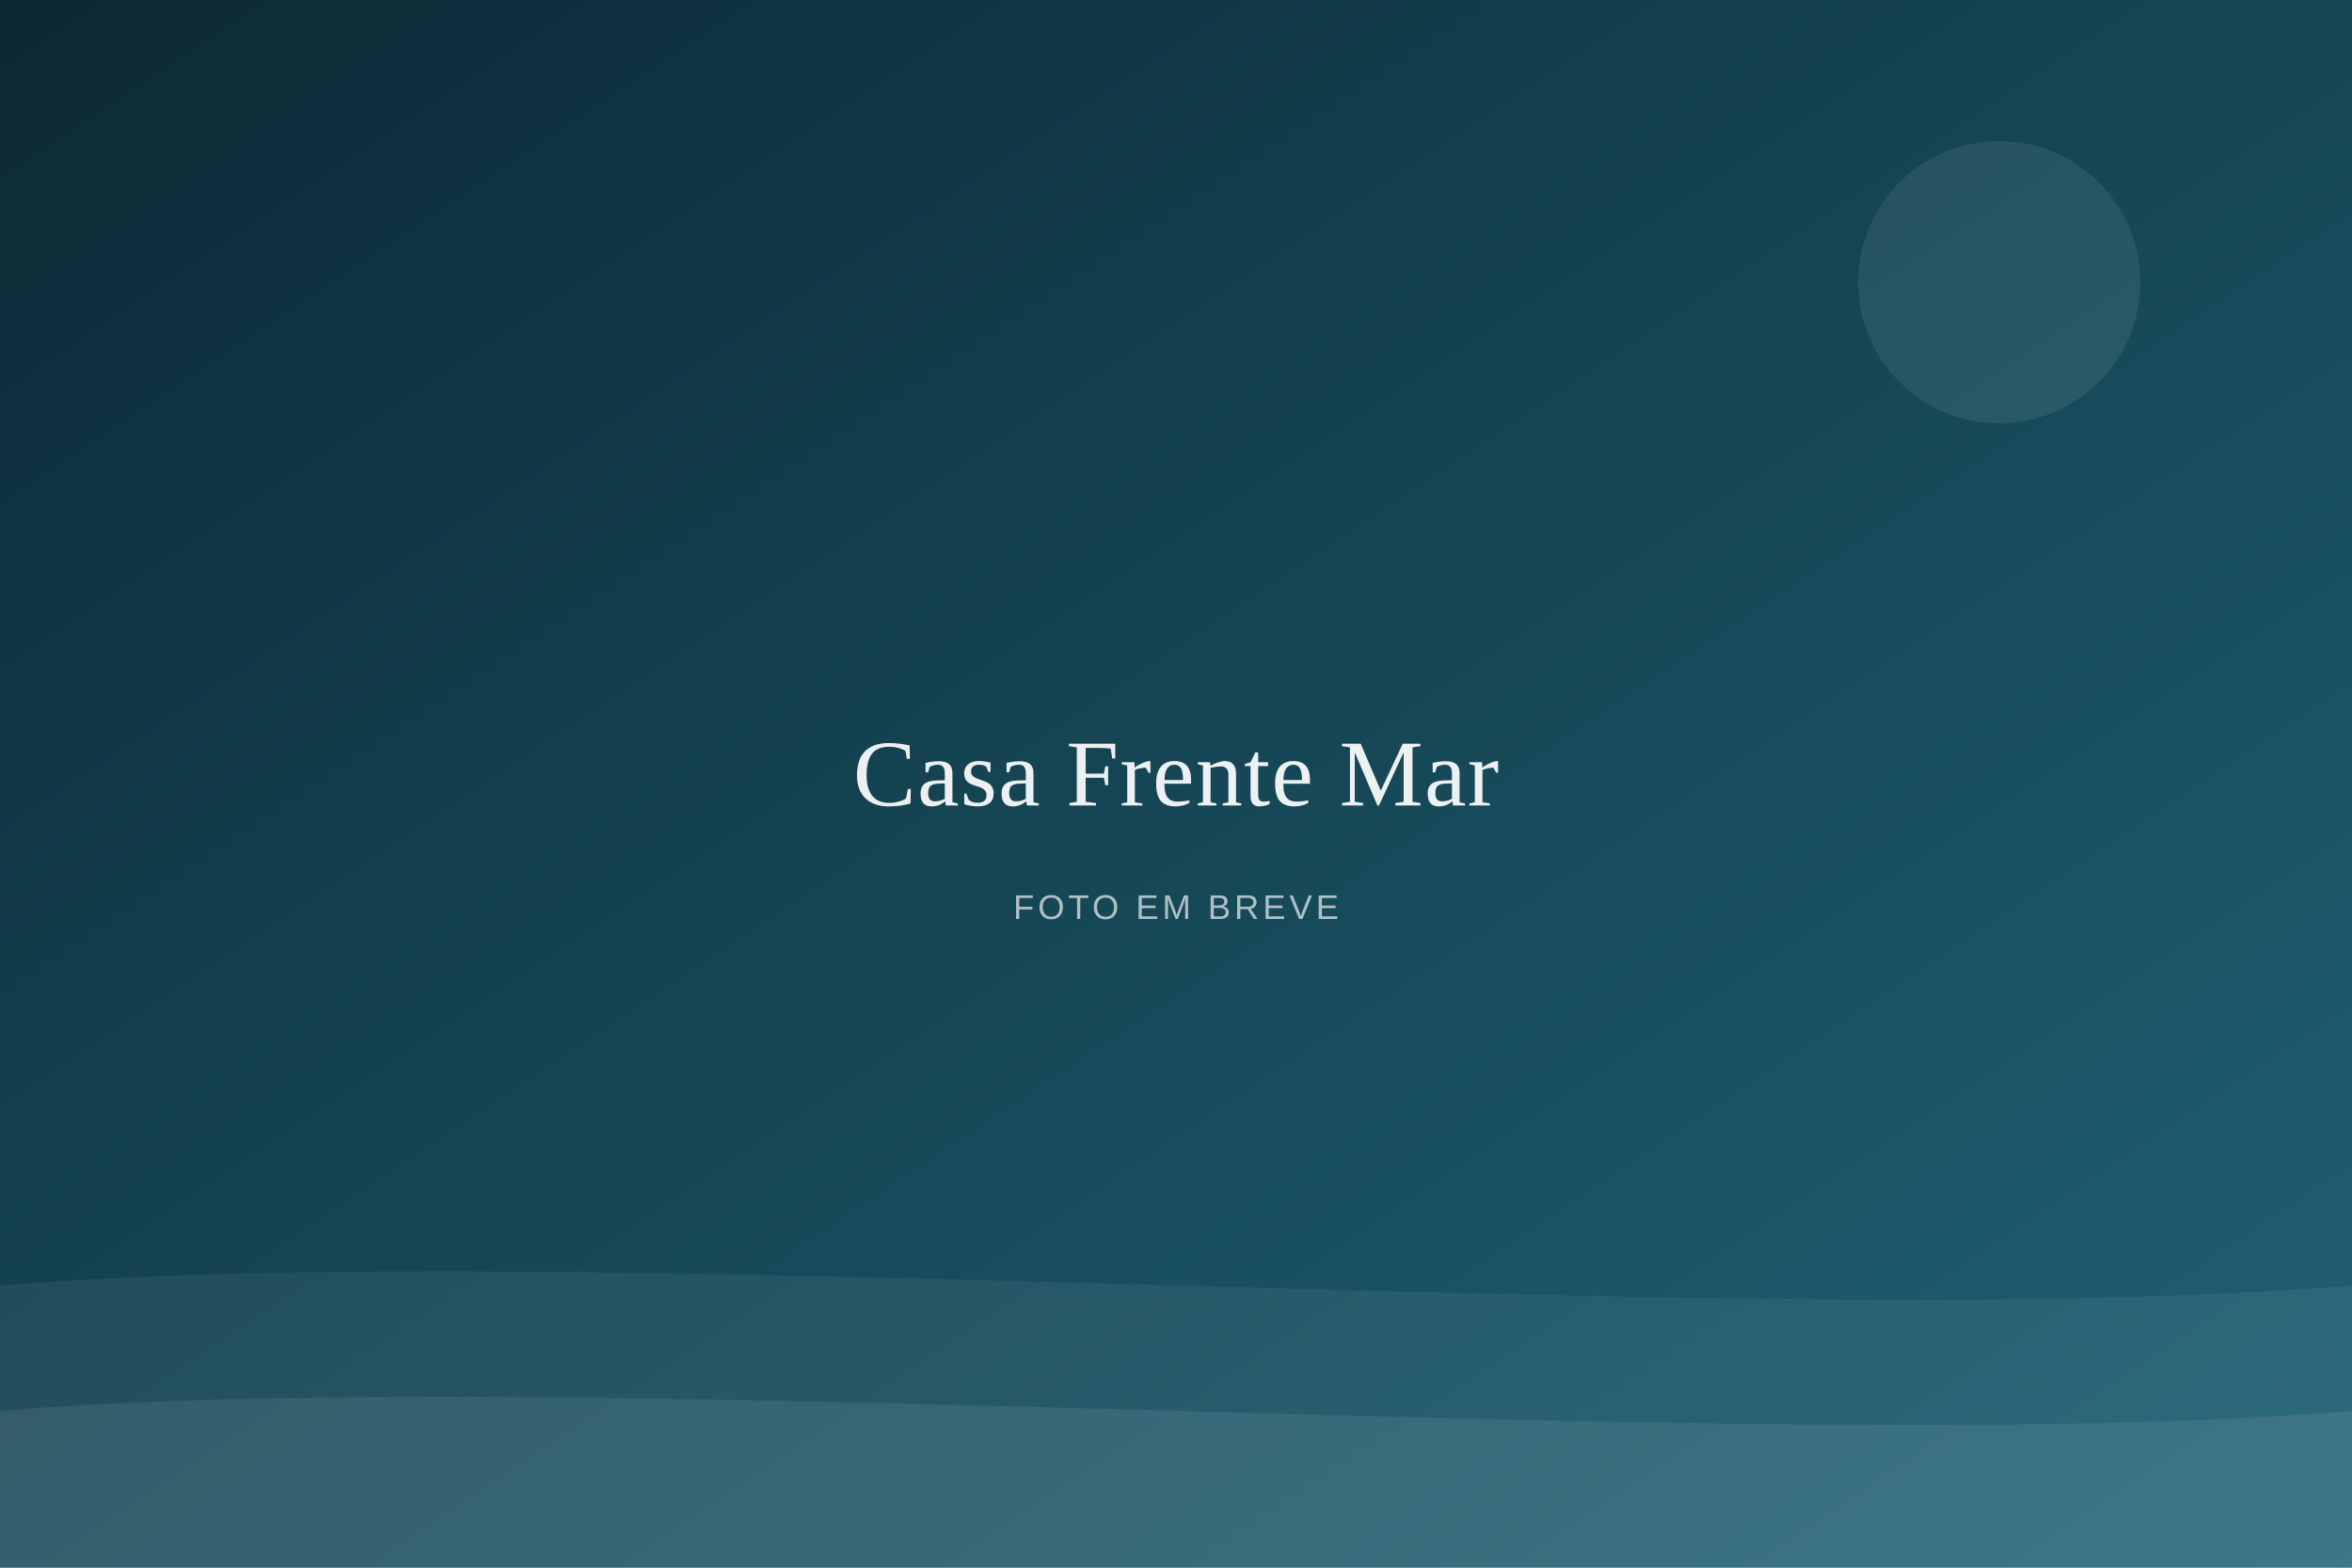
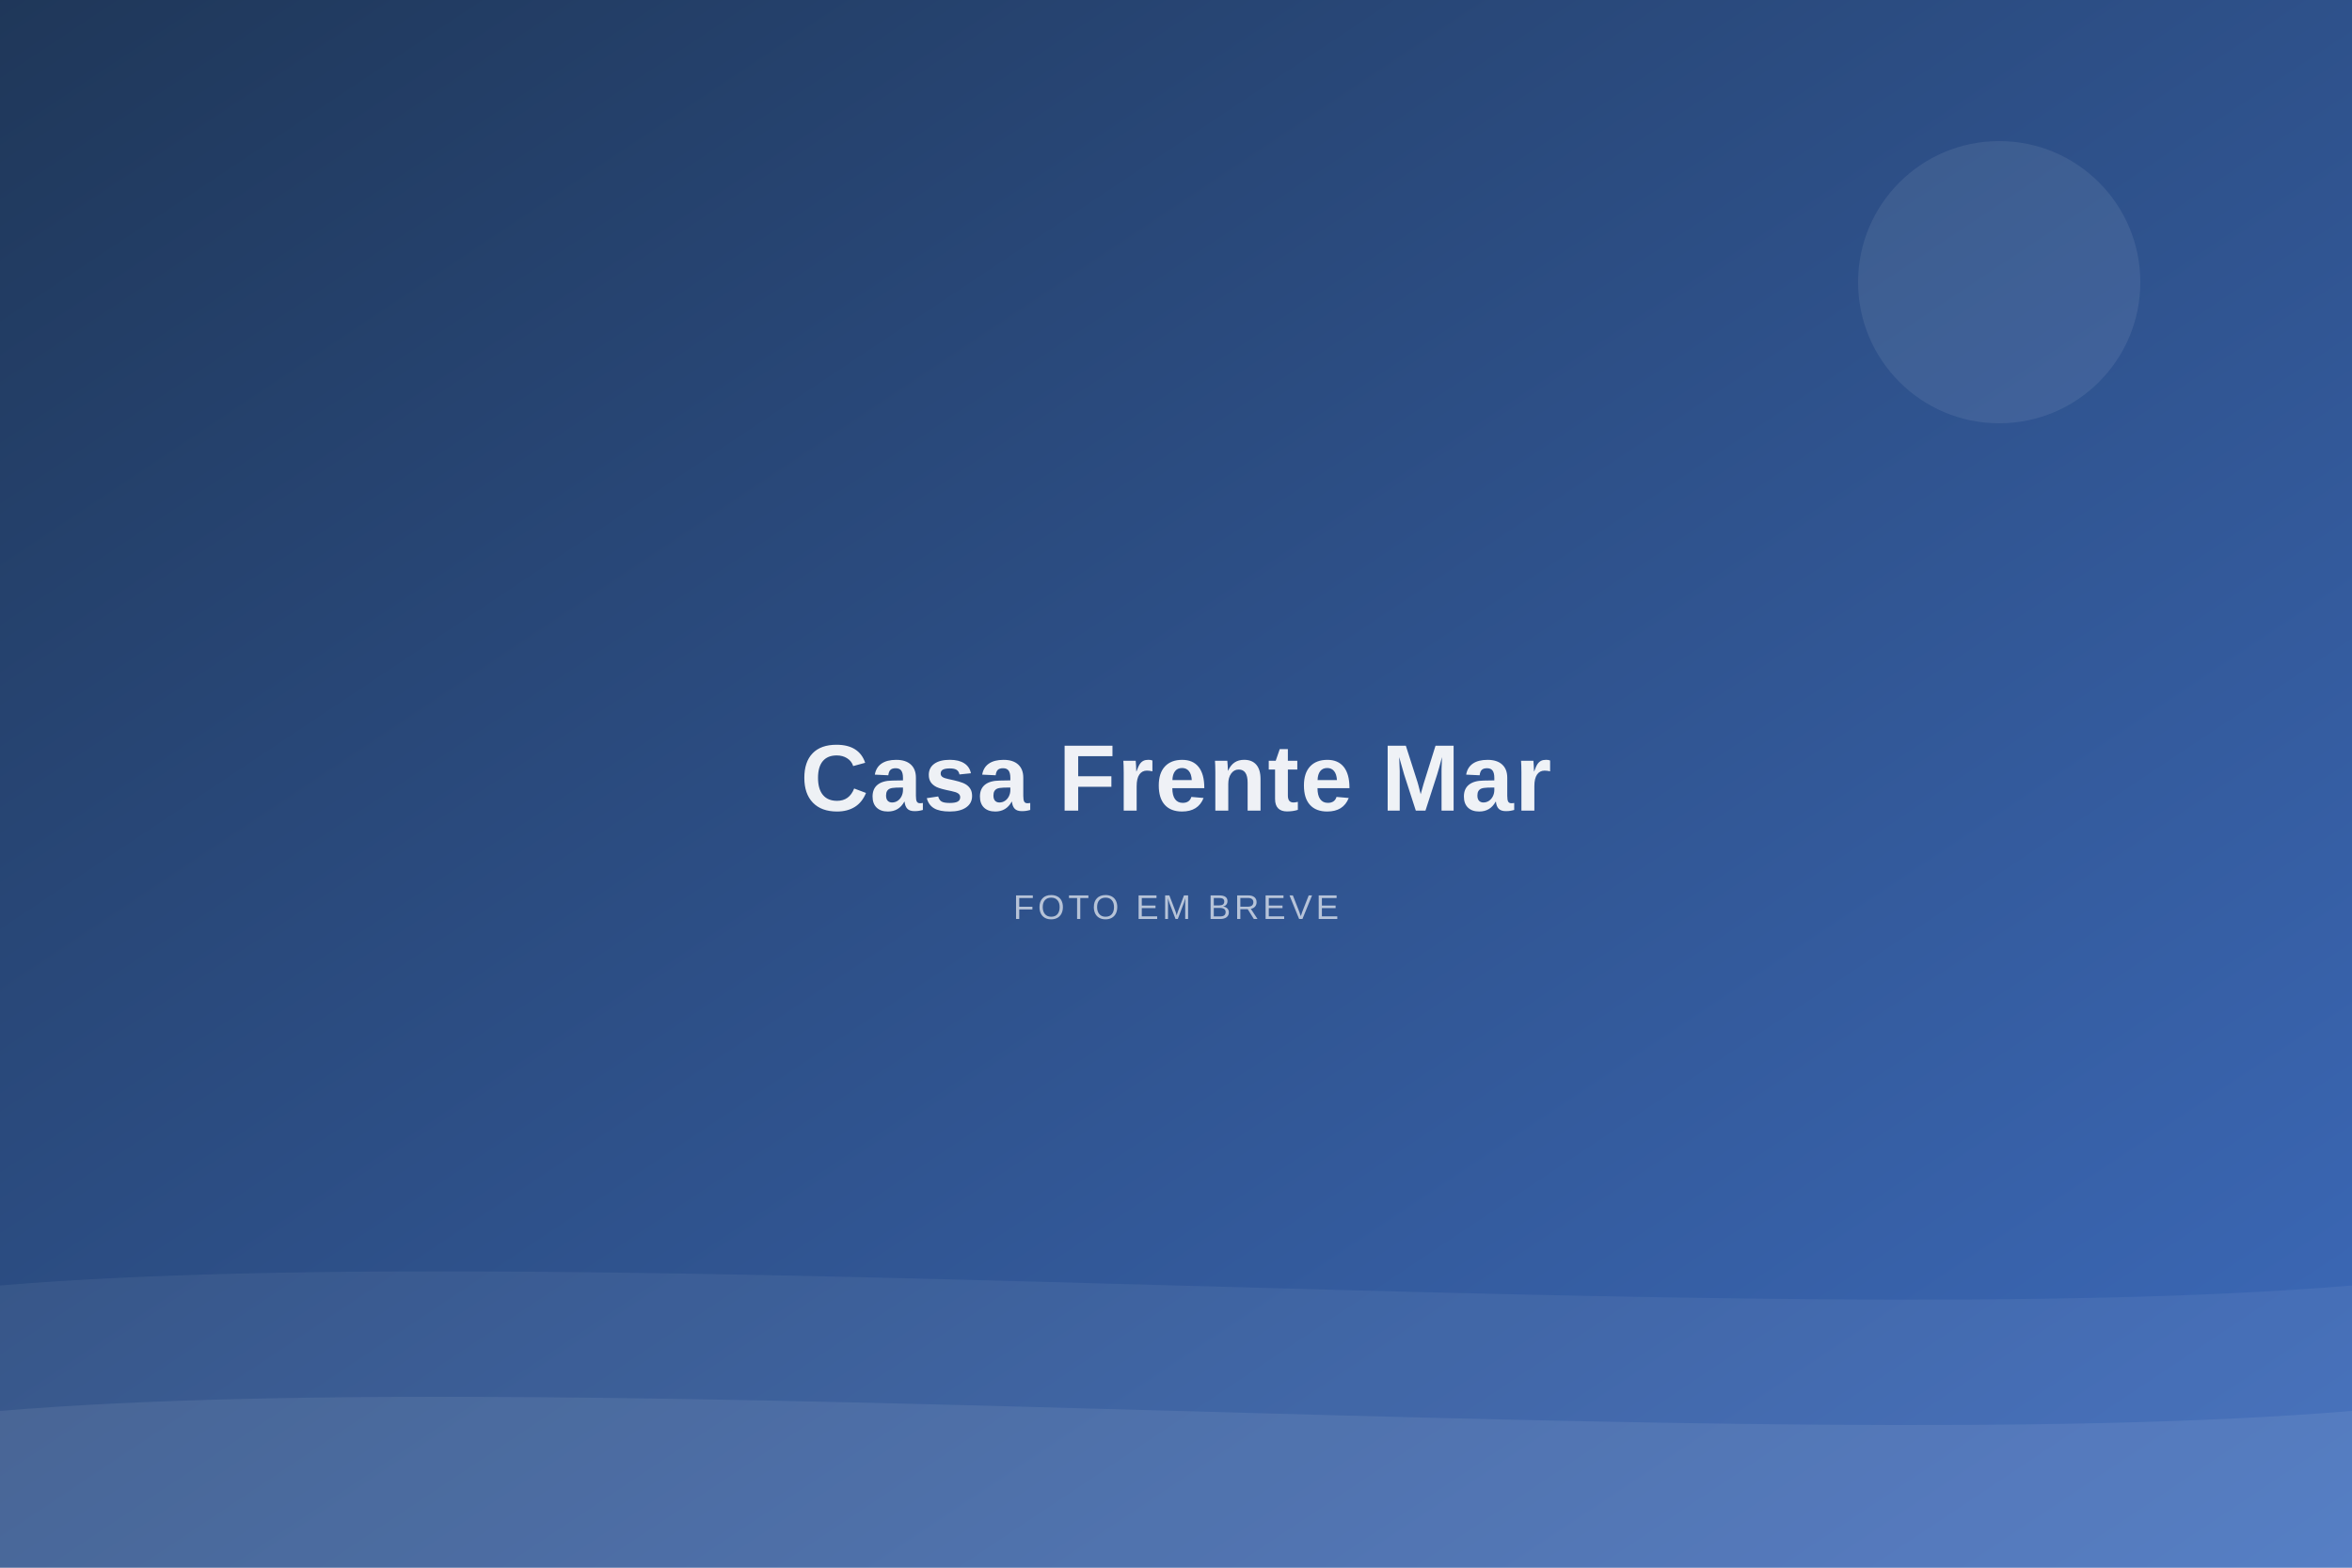
<svg xmlns="http://www.w3.org/2000/svg" width="1920" height="1280" viewBox="0 0 1920 1280">
  <defs>
    <linearGradient id="g0" x1="0" y1="0" x2="1" y2="1">
-       <stop offset="0%" stop-color="#0c2934" />
-       <stop offset="100%" stop-color="#1f6376" />
+       <stop offset="0%" stop-color="#1f3759" />
+       <stop offset="100%" stop-color="#3d6bbc" />
    </linearGradient>
  </defs>
  <rect width="1920" height="1280" fill="url(#g0)" />
  <path d="M0,1049.6 C480,1009.6 1440,1089.6 1920,1049.6 L1920,1280 L0,1280 Z" fill="#ffffff" opacity="0.06" />
  <path d="M0,1152 C480,1112 1440,1192 1920,1152 L1920,1280 L0,1280 Z" fill="#ffffff" opacity="0.08" />
  <circle cx="1632" cy="230.4" r="115.2" fill="#ffffff" opacity="0.08" />
-   <text x="50%" y="50%" text-anchor="middle" dominant-baseline="middle" font-family="Georgia, 'Times New Roman', serif" font-size="77" fill="#ffffff" opacity="0.92" letter-spacing="1">Casa Frente Mar</text>
+   <text x="50%" y="50%" text-anchor="middle" dominant-baseline="middle" font-family="Arial, sans-serif" font-weight="600" font-size="77" fill="#ffffff" opacity="0.92" letter-spacing="1">Casa Frente Mar</text>
  <text x="50%" y="58%" text-anchor="middle" dominant-baseline="middle" font-family="Arial, sans-serif" font-size="28" fill="#ffffff" opacity="0.65" letter-spacing="3">FOTO EM BREVE</text>
</svg>
